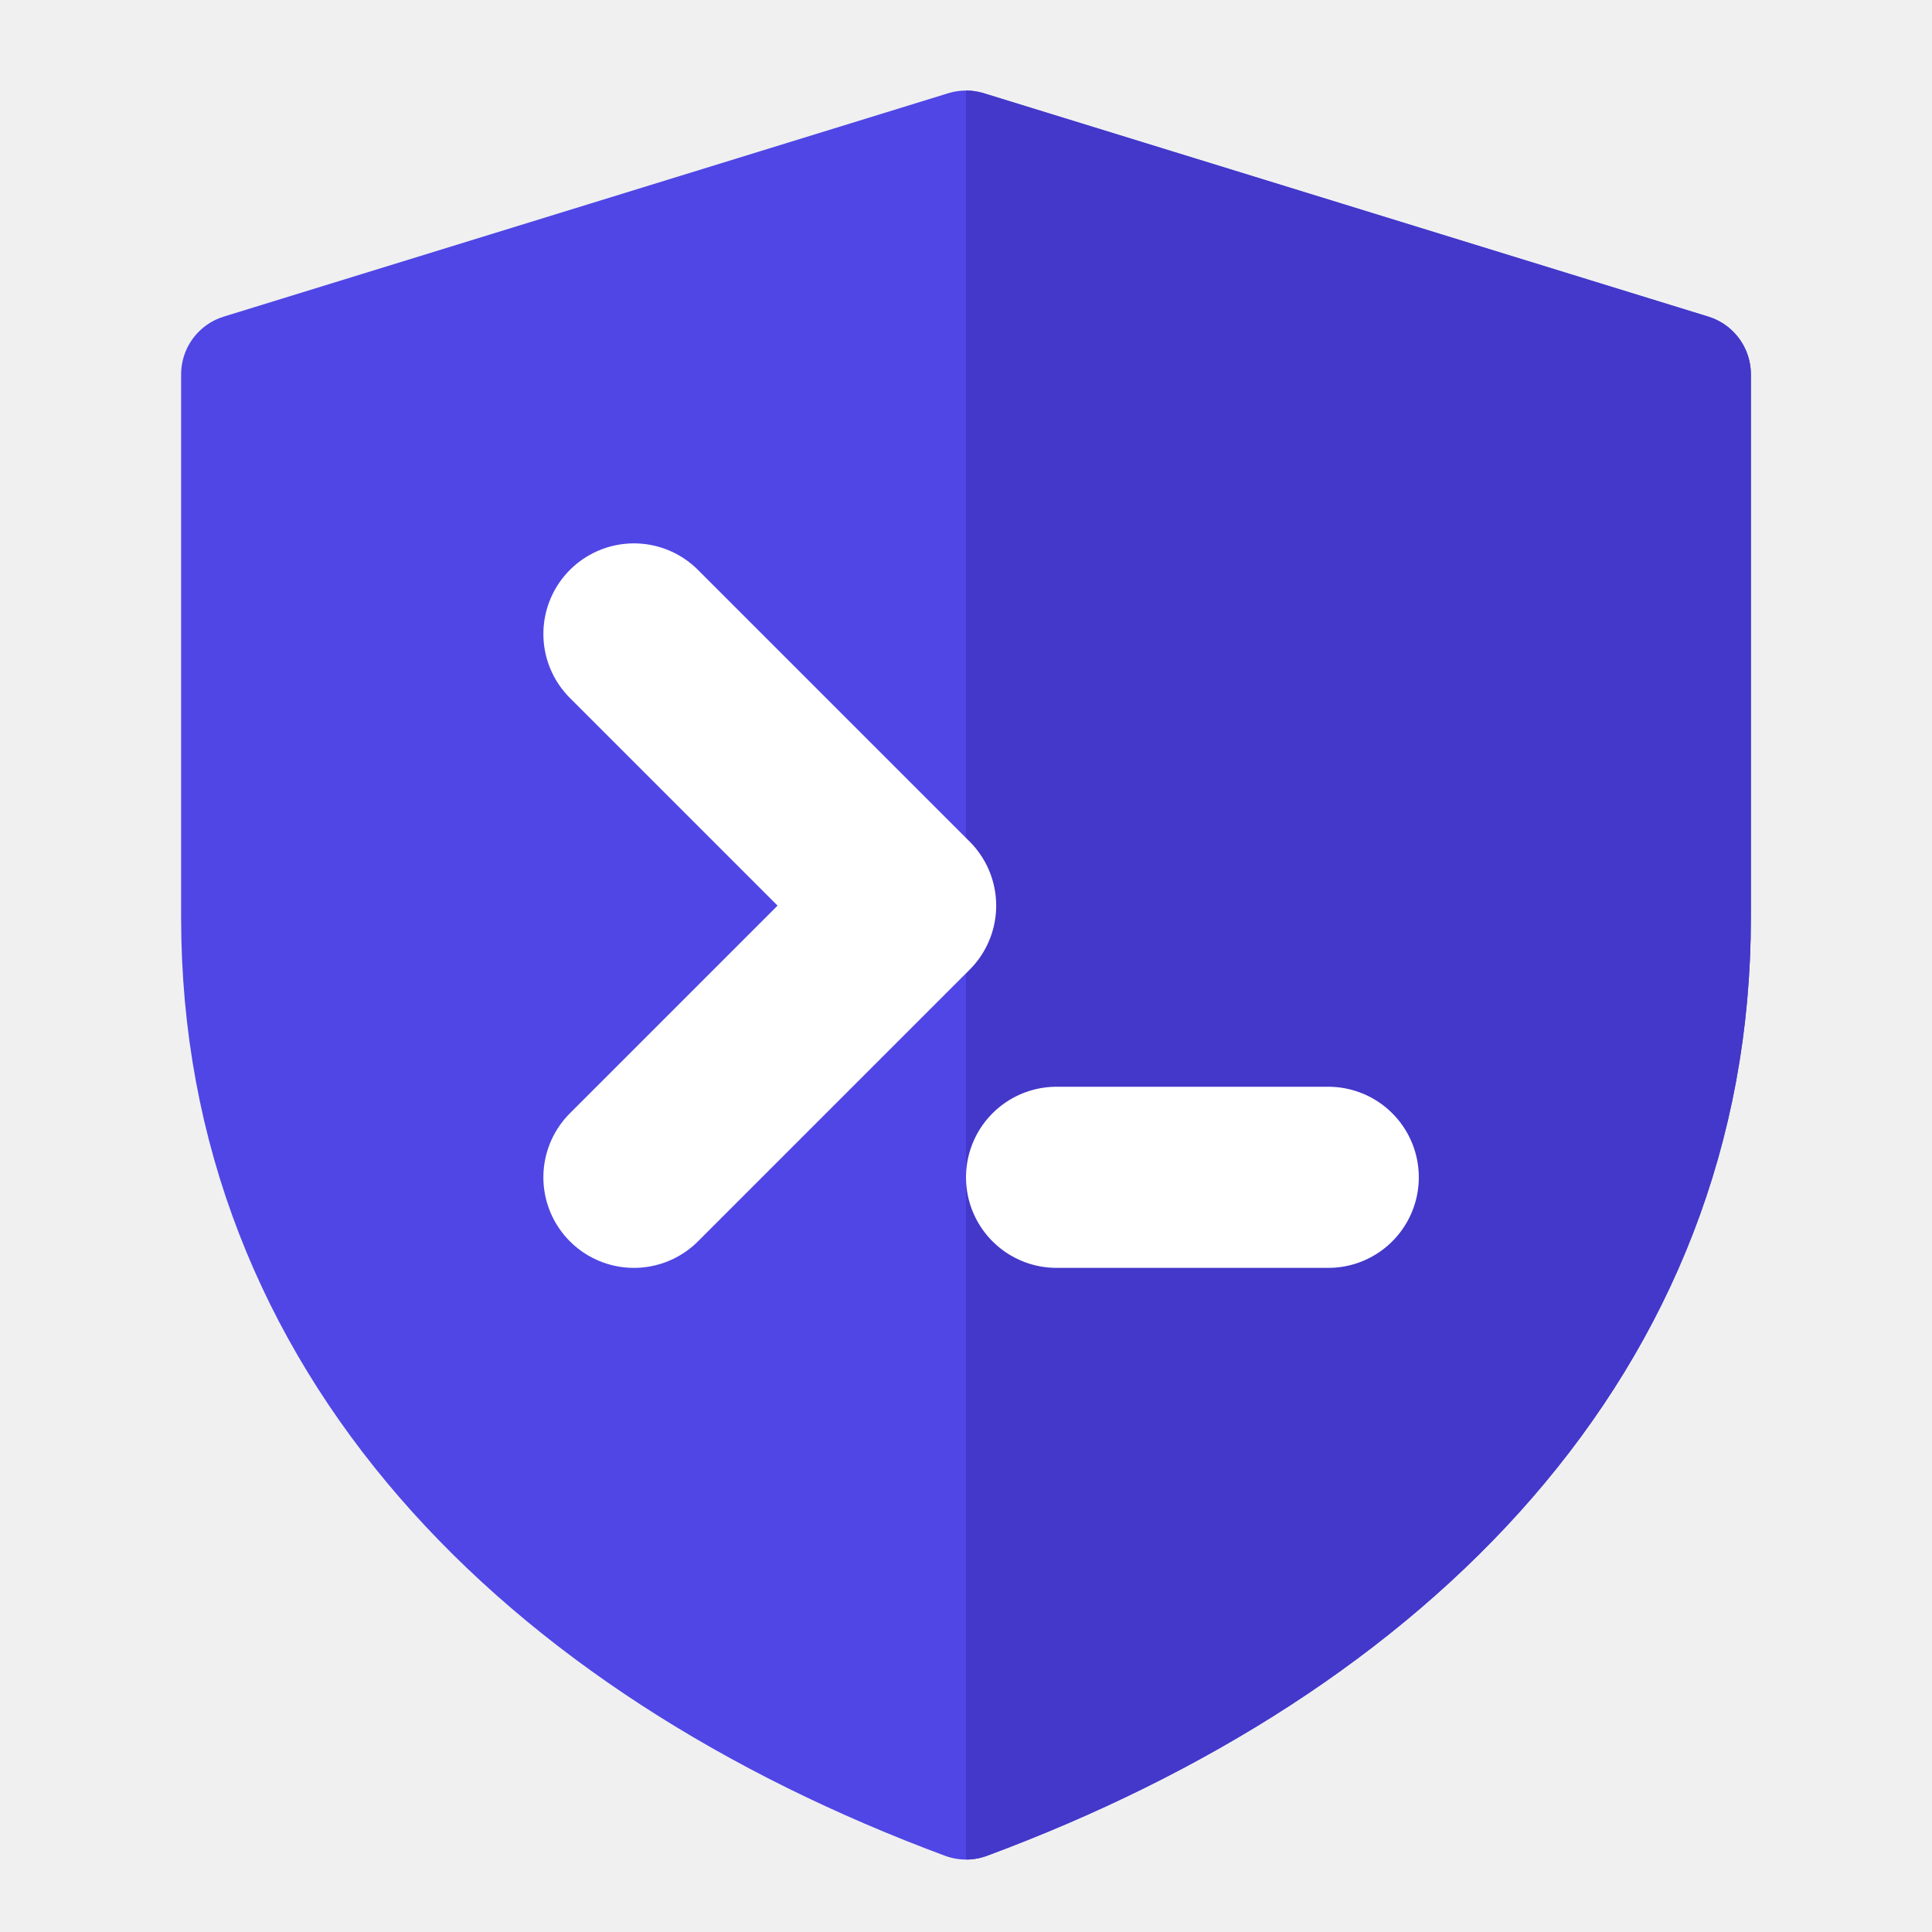
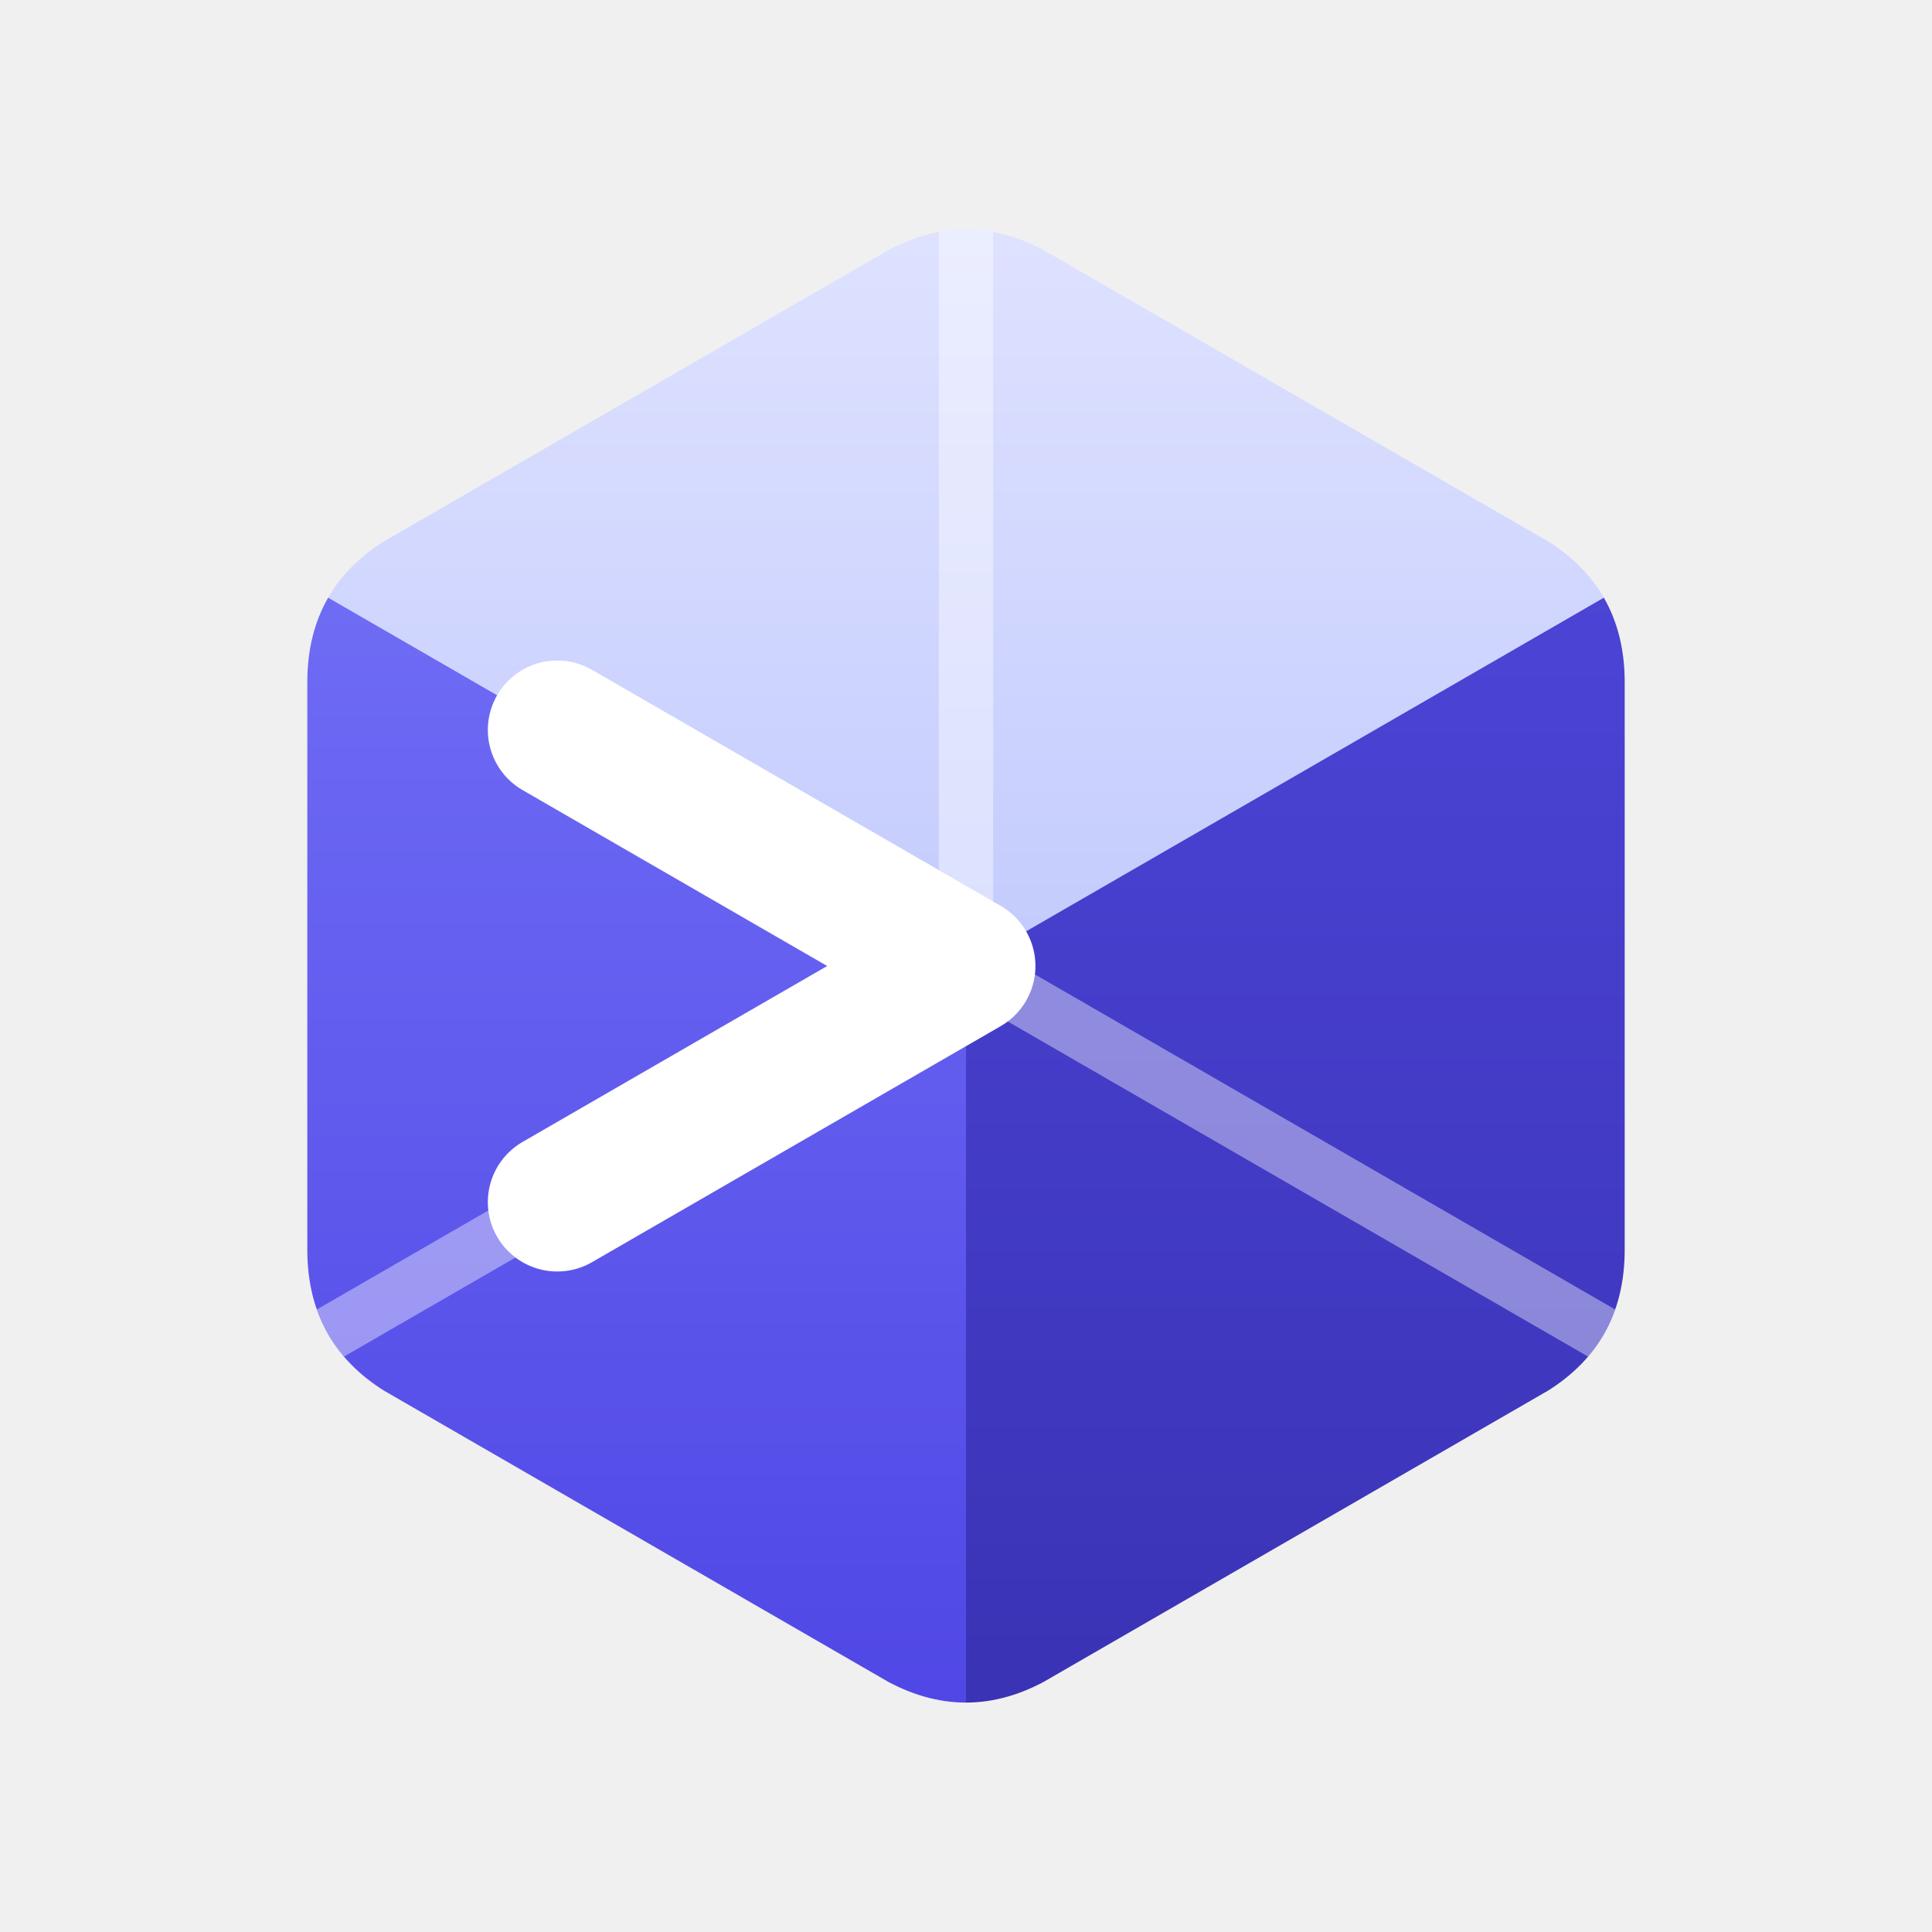
- <svg xmlns="http://www.w3.org/2000/svg" width="32" height="32" viewBox="0 0 32 32">
+ <svg xmlns="http://www.w3.org/2000/svg" width="64" height="64" viewBox="0 0 32 32">
  <style>
-     .shield { fill: #4f46e5; stroke: #4f46e5; }
-     .facet { fill: #4338ca; }
+     #top .a { stop-color: #dfe3ff; } #top .b { stop-color: #c3cbfd; }
+     #left .a { stop-color: #6f6cf5; } #left .b { stop-color: #4f46e5; }
+     #right .a { stop-color: #4b44d6; } #right .b { stop-color: #3a32b4; }
    @media (prefers-color-scheme: dark) {
-       .shield { fill: #7b73ff; stroke: #7b73ff; }
-       .facet { fill: #675ef2; }
+       #top .a { stop-color: #ecebff; } #top .b { stop-color: #cfccff; }
+       #left .a { stop-color: #9893ff; } #left .b { stop-color: #7b73ff; }
+       #right .a { stop-color: #6a62f4; } #right .b { stop-color: #554cdf; }
    }
  </style>
  <defs>
-     <path id="outline" stroke-width="2" stroke-linejoin="round" d="M16 2.5 28 6.2v9c0 7-5 12-12 14.6C9 27.2 4 22.2 4 15.2v-9z" />
-     <mask id="inside">
-       <use href="#outline" fill="#fff" stroke="#fff" />
-     </mask>
+     <linearGradient id="top" x2="0" y2="1">
+       <stop class="a" offset="0" />
+       <stop class="b" offset="1" />
+     </linearGradient>
+     <linearGradient id="left" x2="0" y2="1">
+       <stop class="a" offset="0" />
+       <stop class="b" offset="1" />
+     </linearGradient>
+     <linearGradient id="right" x2="0" y2="1">
+       <stop class="a" offset="0" />
+       <stop class="b" offset="1" />
+     </linearGradient>
+     <clipPath id="cube">
+       <path d="M14.61 4.2Q16 3.4 17.39 4.2L25.53 8.9Q26.91 9.7 26.91 11.3V20.7Q26.91 22.3 25.53 23.1L17.39 27.8Q16 28.6 14.61 27.8L6.47 23.1Q5.09 22.3 5.09 20.7V11.3Q5.09 9.7 6.47 8.9Z" />
+     </clipPath>
  </defs>
-   <use href="#outline" class="shield" />
-   <rect class="facet" x="16" width="16" height="32" mask="url(#inside)" />
-   <path fill="none" stroke="#fff" stroke-width="3" stroke-linecap="round" stroke-linejoin="round" d="m10.5 10.5 4.5 4.5-4.5 4.5M17.5 19.5h4.5" />
+   <g clip-path="url(#cube)">
+     <path fill="url(#top)" d="M16 3.4 26.91 9.7 16 16 5.09 9.7Z" />
+     <path fill="url(#left)" d="M5.09 9.7 16 16V28.6L5.09 22.3Z" />
+     <path fill="url(#right)" d="M16 16 26.91 9.7V22.3L16 28.6Z" />
+     <path fill="none" stroke="#fff" stroke-opacity=".4" stroke-width=".9" d="M16 3.4V16L26.91 22.3M16 16 5.09 22.3" />
+     <path fill="none" stroke="#fff" stroke-width="2.3" stroke-linecap="round" stroke-linejoin="round" d="M9.23 12.09 16 16 9.23 19.91" />
+   </g>
</svg>
